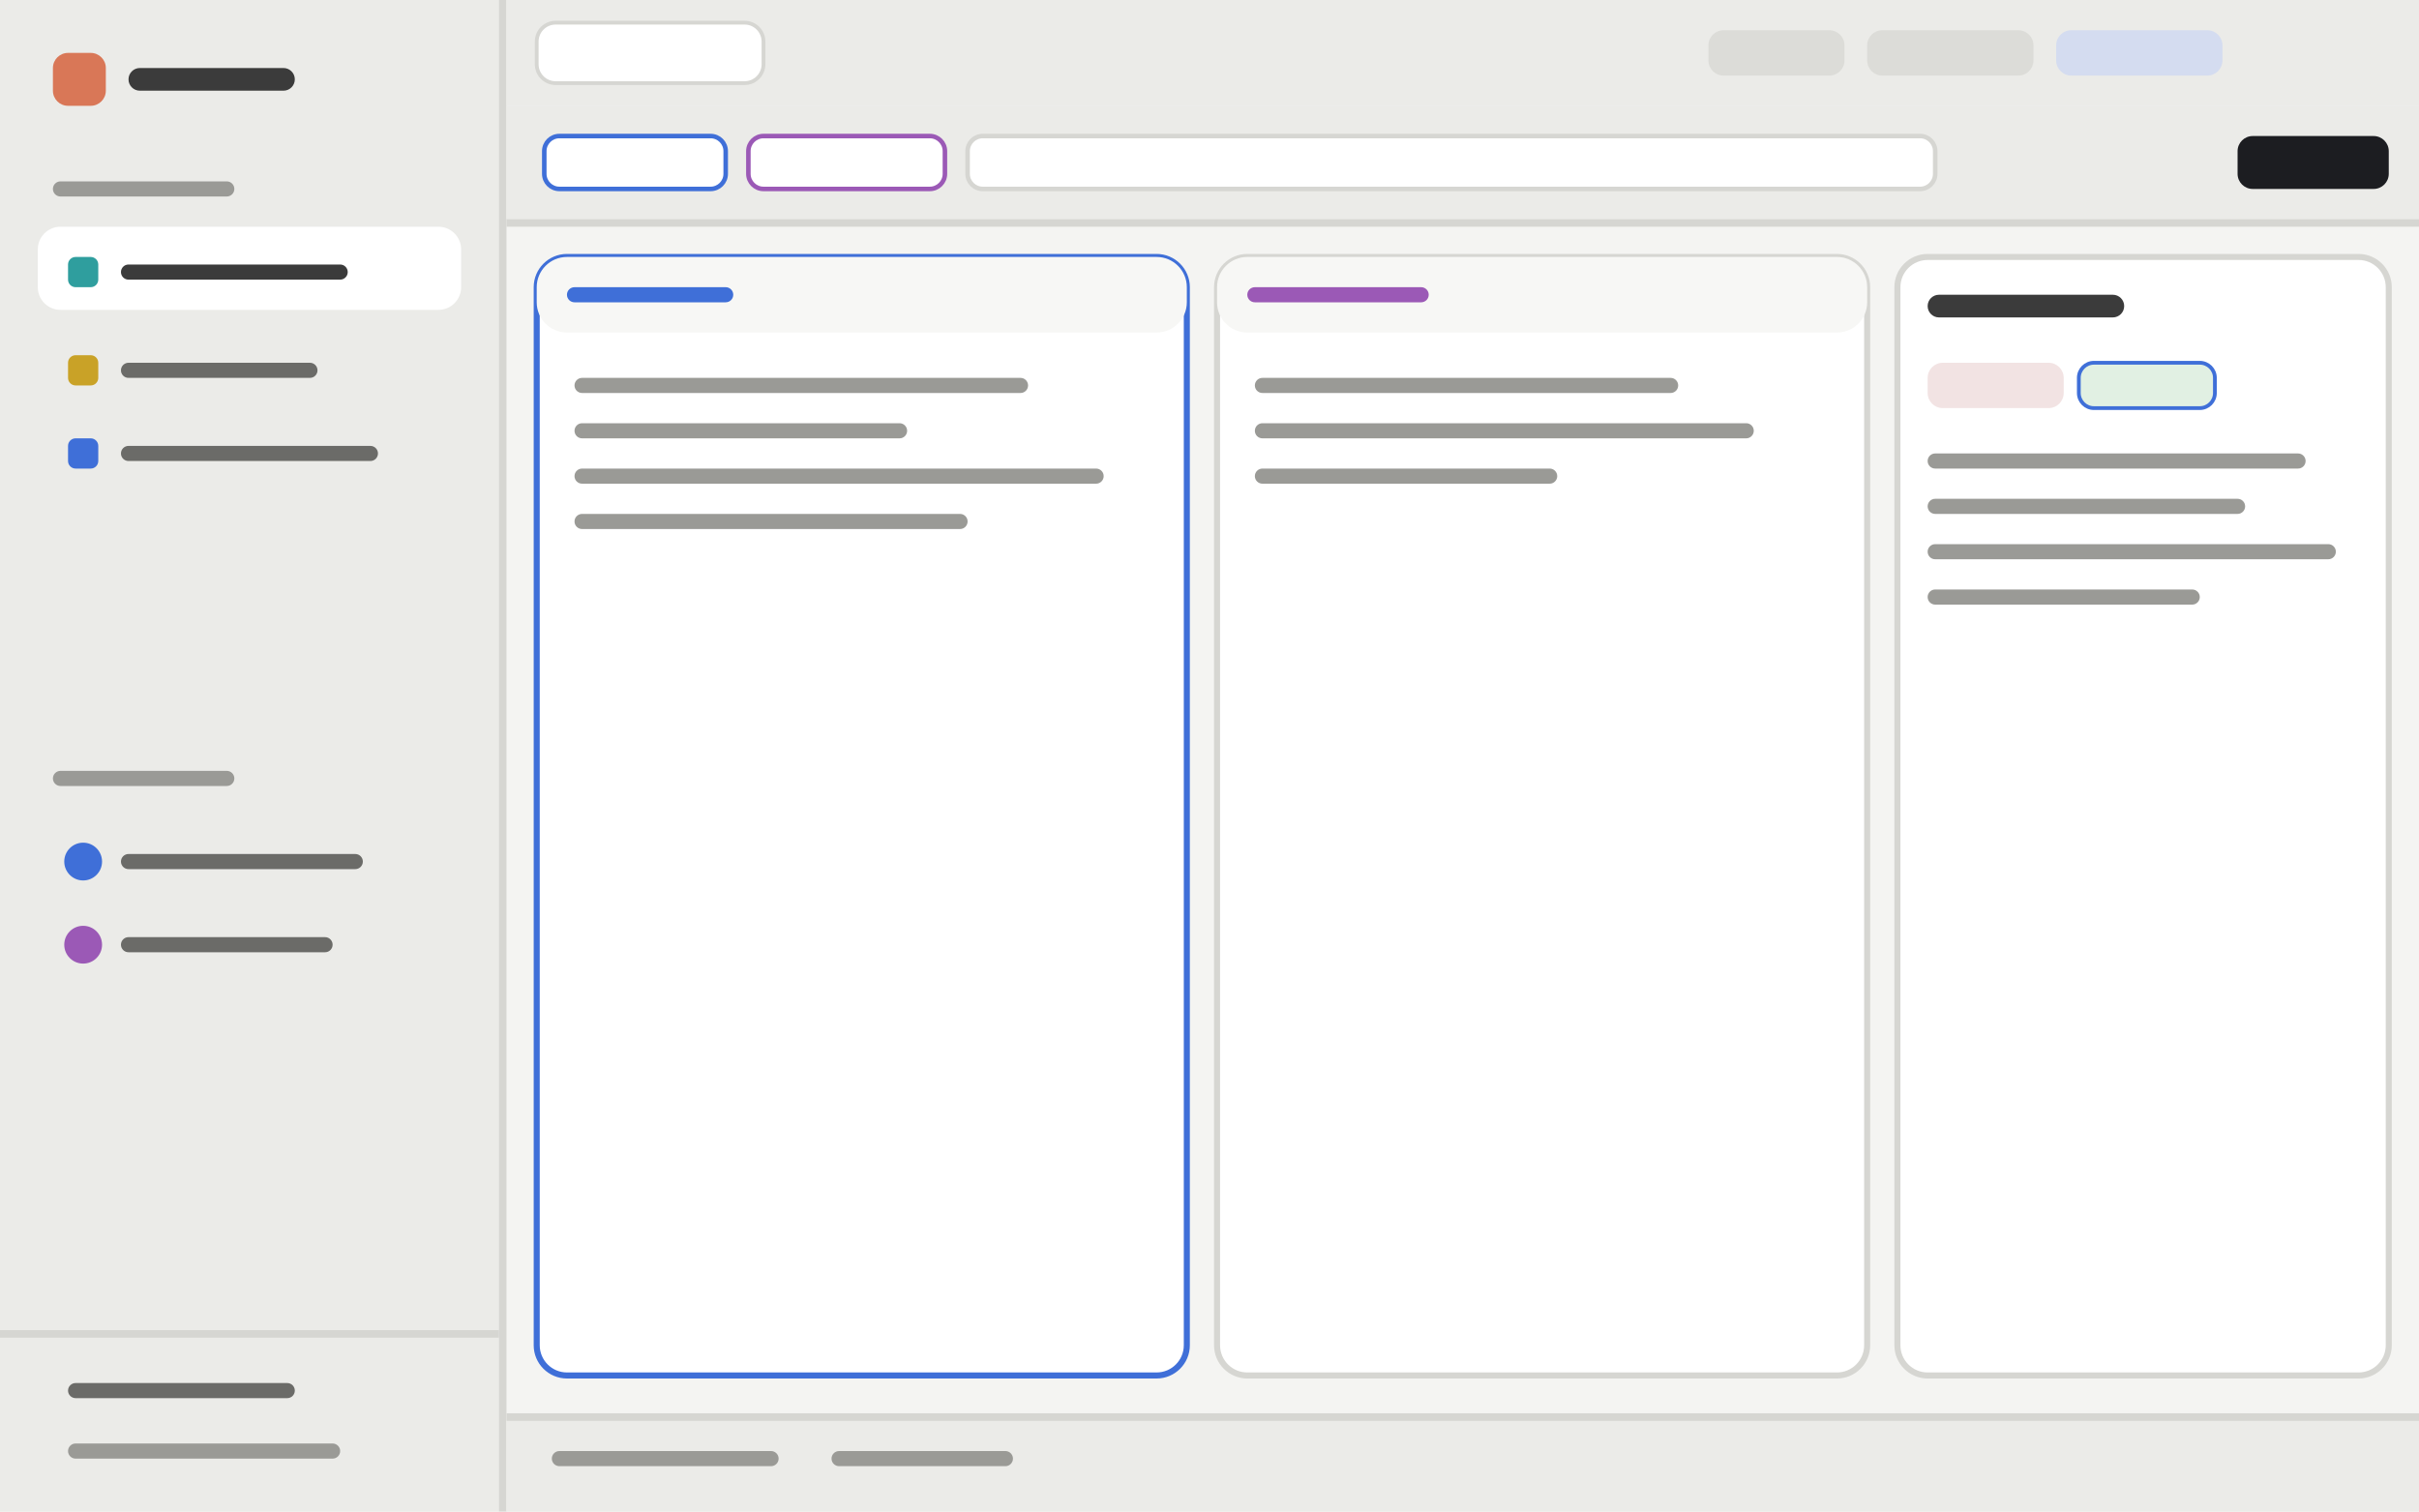
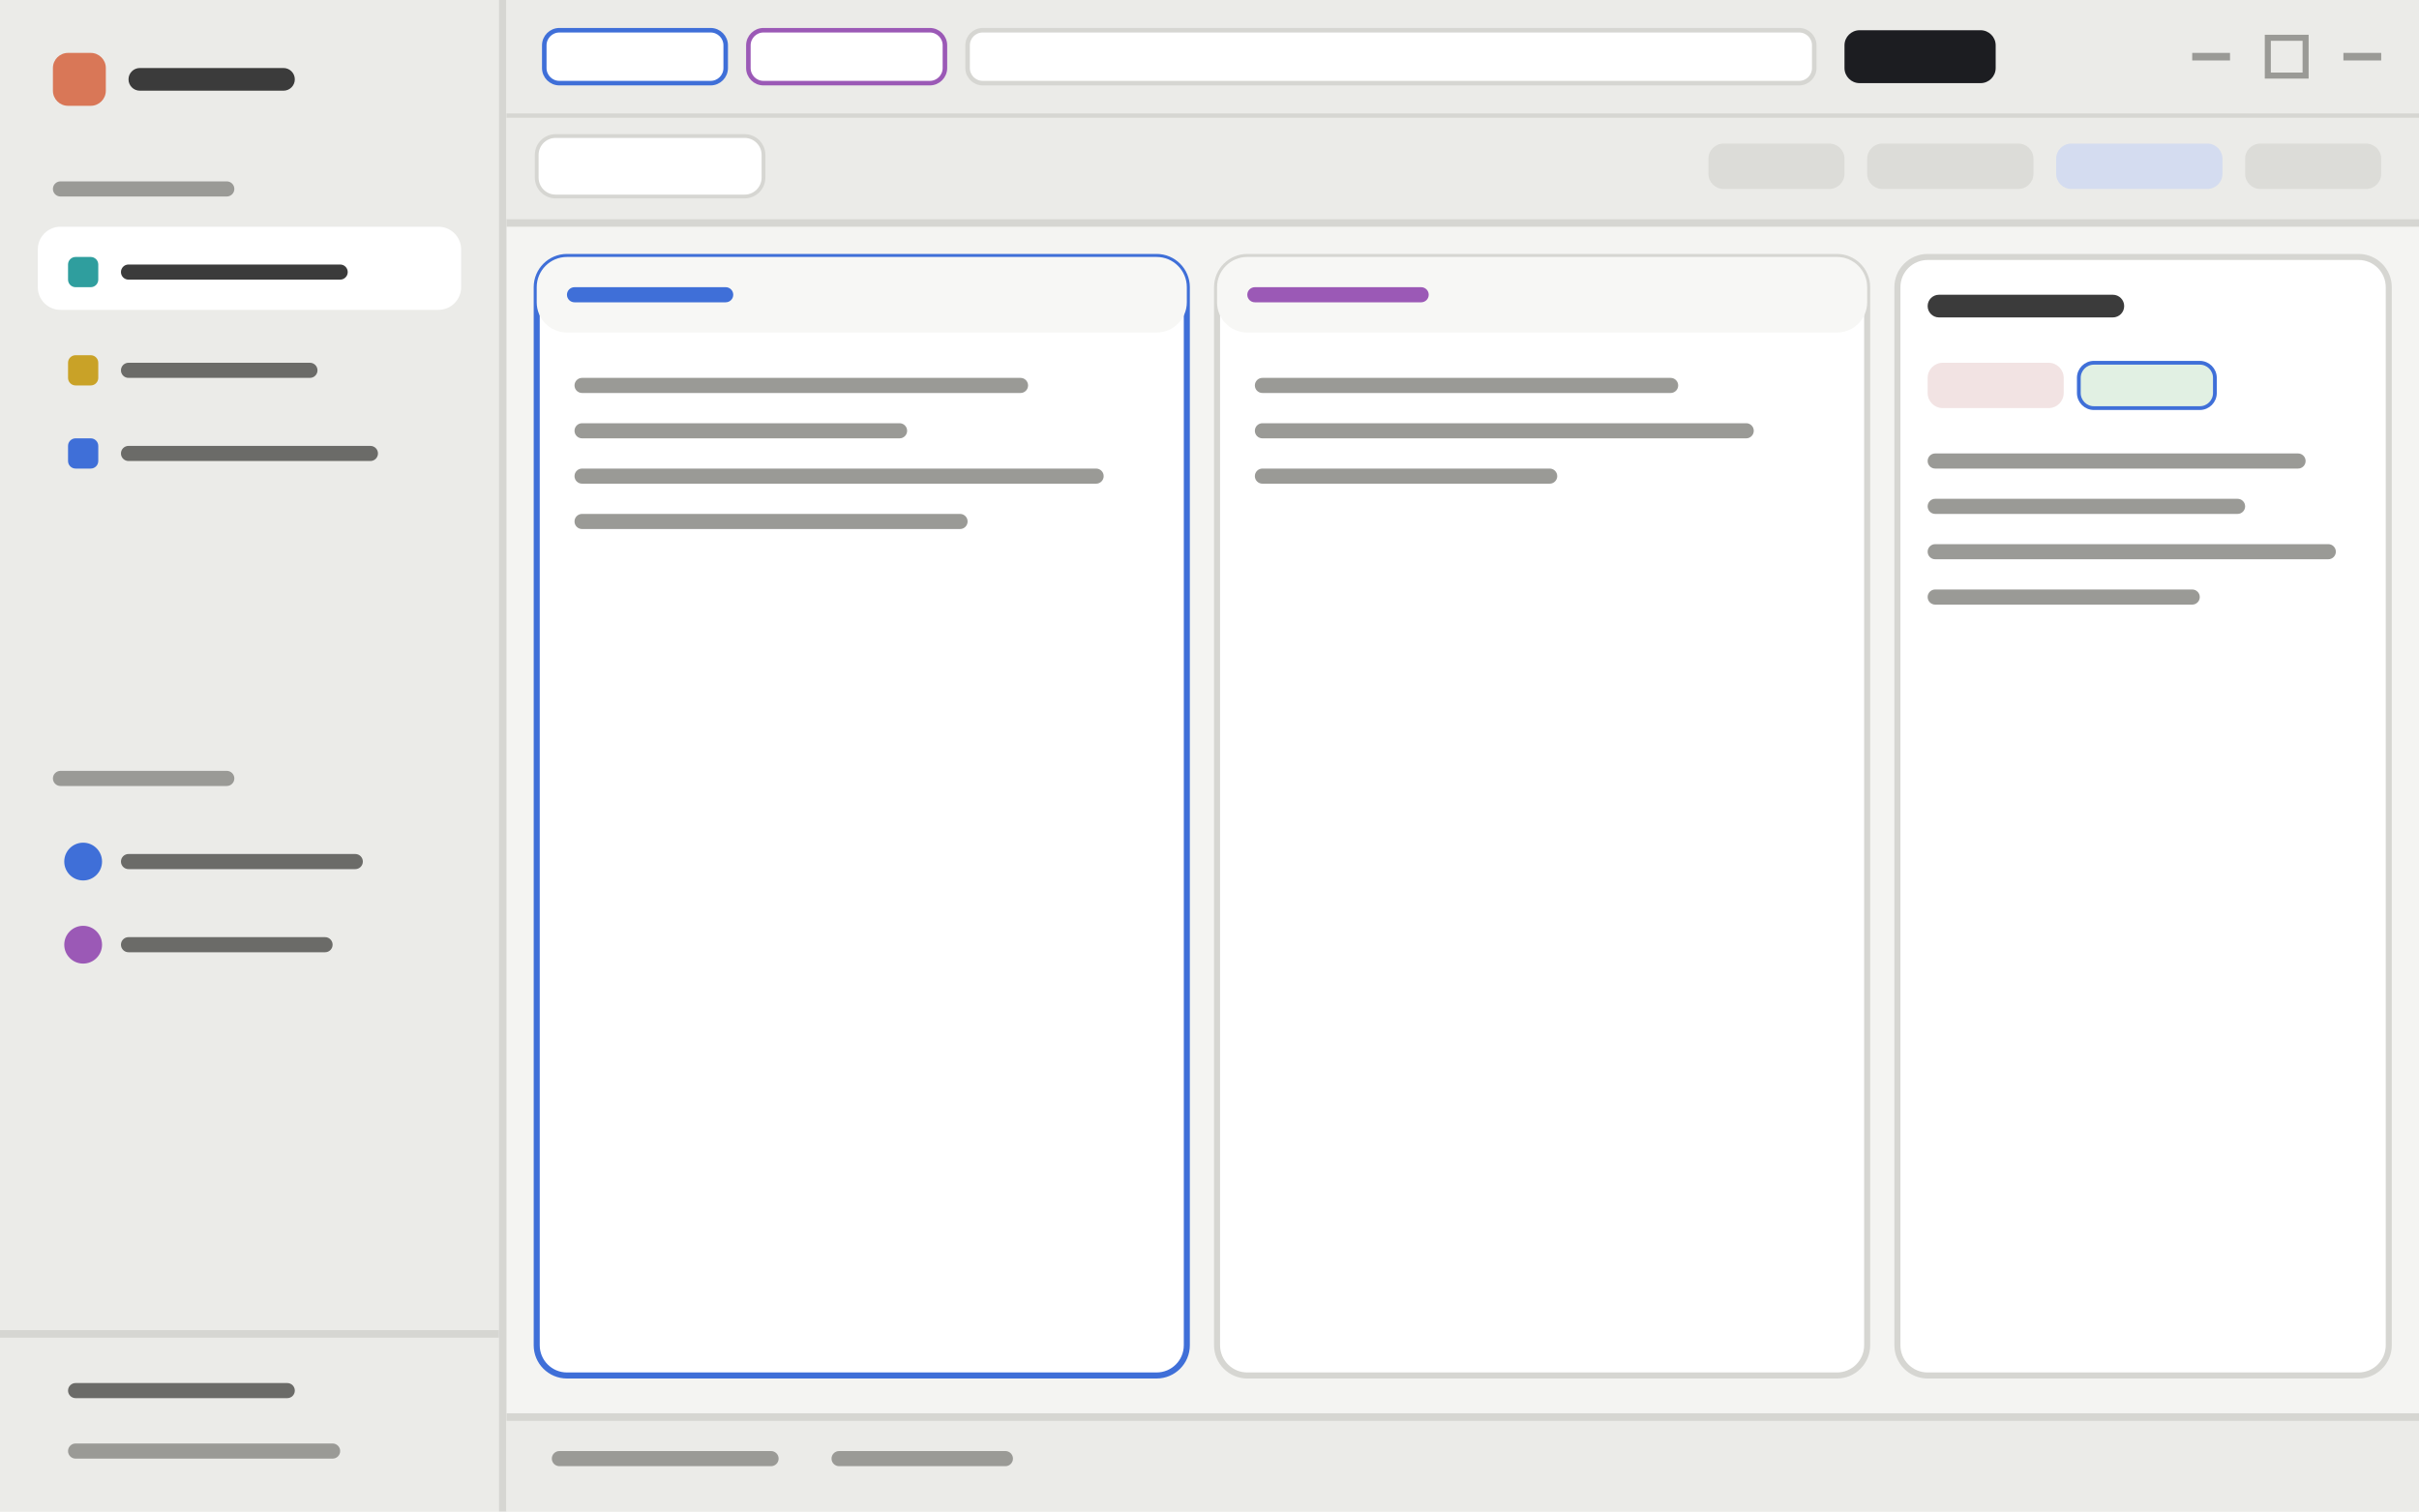
<svg xmlns="http://www.w3.org/2000/svg" viewBox="0 0 320 200">
  <rect width="320" height="200" fill="#f4f4f2" />
  <rect width="66" height="200" fill="#ebebe8" />
  <rect x="66" width="1" height="200" fill="#d6d6d2" />
  <rect x="7" y="7" width="7" height="7" rx="2" fill="#d97757" />
  <rect x="17" y="9" width="22" height="3" rx="1.5" fill="#3b3b3b" />
  <rect x="7" y="24" width="24" height="2" rx="1" fill="#9a9a96" />
  <rect x="5" y="30" width="56" height="11" rx="3" fill="#ffffff" />
  <rect x="9" y="34" width="4" height="4" rx="1" fill="#2f9e9e" />
  <rect x="16" y="35" width="30" height="2" rx="1" fill="#3b3b3b" />
  <rect x="9" y="47" width="4" height="4" rx="1" fill="#c9a227" />
  <rect x="16" y="48" width="26" height="2" rx="1" fill="#6b6b68" />
  <rect x="9" y="58" width="4" height="4" rx="1" fill="#3f6fd8" />
  <rect x="16" y="59" width="34" height="2" rx="1" fill="#6b6b68" />
  <rect x="7" y="102" width="24" height="2" rx="1" fill="#9a9a96" />
  <circle cx="11" cy="114" r="2.5" fill="#3f6fd8" />
  <rect x="16" y="113" width="32" height="2" rx="1" fill="#6b6b68" />
  <circle cx="11" cy="125" r="2.5" fill="#9b59b6" />
  <rect x="16" y="124" width="28" height="2" rx="1" fill="#6b6b68" />
  <rect x="0" y="176" width="66" height="1" fill="#d6d6d2" />
  <rect x="9" y="183" width="30" height="2" rx="1" fill="#6b6b68" />
  <rect x="9" y="191" width="36" height="2" rx="1" fill="#9a9a96" />
-   <rect x="67" width="253" height="14" fill="#ebebe8" />
-   <rect x="71" y="3" width="30" height="8" rx="2.5" fill="#ffffff" stroke="#d6d6d2" stroke-width="0.5" />
-   <rect x="226" y="4" width="18" height="6" rx="2" fill="#dcdcd8" />
-   <rect x="247" y="4" width="22" height="6" rx="2" fill="#dcdcd8" />
-   <rect x="272" y="4" width="22" height="6" rx="2" fill="#d4dcf0" />
-   <rect x="67" y="14" width="253" height="15" fill="#ebebe8" />
+   <rect x="67" width="253" height="15" fill="#ebebe8" />
+   <rect x="67" y="15" width="253" height="0.6" fill="#d6d6d2" />
+   <rect x="72" y="4" width="24" height="7" rx="2" fill="#ffffff" stroke="#3f6fd8" stroke-width="0.6" />
+   <rect x="99" y="4" width="26" height="7" rx="2" fill="#ffffff" stroke="#9b59b6" stroke-width="0.6" />
+   <rect x="128" y="4" width="112" height="7" rx="2" fill="#ffffff" stroke="#d6d6d2" stroke-width="0.6" />
+   <rect x="244" y="4" width="20" height="7" rx="2" fill="#1c1d21" />
+   <g fill="#9a9a96">
+     <rect x="290" y="7" width="5" height="1" />
+     <rect x="300" y="5" width="5" height="5" fill="none" stroke="#9a9a96" stroke-width="0.8" />
+     <rect x="310" y="7" width="5" height="1" />
+   </g>
+   <rect x="67" y="15.6" width="253" height="13.4" fill="#ebebe8" />
  <rect x="67" y="29" width="253" height="1" fill="#d6d6d2" />
-   <rect x="72" y="18" width="24" height="7" rx="2" fill="#ffffff" stroke="#3f6fd8" stroke-width="0.6" />
-   <rect x="99" y="18" width="26" height="7" rx="2" fill="#ffffff" stroke="#9b59b6" stroke-width="0.6" />
-   <rect x="128" y="18" width="128" height="7" rx="2" fill="#ffffff" stroke="#d6d6d2" stroke-width="0.6" />
-   <rect x="296" y="18" width="20" height="7" rx="2" fill="#1c1d21" />
+   <rect x="71" y="18" width="30" height="8" rx="2.5" fill="#ffffff" stroke="#d6d6d2" stroke-width="0.5" />
+   <rect x="226" y="19" width="18" height="6" rx="2" fill="#dcdcd8" />
+   <rect x="247" y="19" width="22" height="6" rx="2" fill="#dcdcd8" />
+   <rect x="272" y="19" width="22" height="6" rx="2" fill="#d4dcf0" />
+   <rect x="297" y="19" width="18" height="6" rx="2" fill="#dcdcd8" />
  <rect x="71" y="34" width="86" height="148" rx="4" fill="#ffffff" stroke="#3f6fd8" stroke-width="0.8" />
  <rect x="71" y="34" width="86" height="10" rx="4" fill="#f7f7f5" />
  <rect x="75" y="38" width="22" height="2" rx="1" fill="#3f6fd8" />
  <g fill="#9a9a96">
    <rect x="76" y="50" width="60" height="2" rx="1" />
    <rect x="76" y="56" width="44" height="2" rx="1" />
    <rect x="76" y="62" width="70" height="2" rx="1" />
    <rect x="76" y="68" width="52" height="2" rx="1" />
  </g>
  <rect x="161" y="34" width="86" height="148" rx="4" fill="#ffffff" stroke="#d6d6d2" stroke-width="0.8" />
  <rect x="161" y="34" width="86" height="10" rx="4" fill="#f7f7f5" />
  <rect x="165" y="38" width="24" height="2" rx="1" fill="#9b59b6" />
  <g fill="#9a9a96">
    <rect x="166" y="50" width="56" height="2" rx="1" />
    <rect x="166" y="56" width="66" height="2" rx="1" />
    <rect x="166" y="62" width="40" height="2" rx="1" />
  </g>
  <rect x="251" y="34" width="65" height="148" rx="4" fill="#ffffff" stroke="#d6d6d2" stroke-width="0.8" />
  <rect x="255" y="39" width="26" height="3" rx="1.5" fill="#3b3b3b" />
  <rect x="255" y="48" width="18" height="6" rx="2" fill="#f2e3e3" />
  <rect x="275" y="48" width="18" height="6" rx="2" fill="#e1f0e3" stroke="#3f6fd8" stroke-width="0.5" />
  <g fill="#9a9a96">
    <rect x="255" y="60" width="50" height="2" rx="1" />
    <rect x="255" y="66" width="42" height="2" rx="1" />
    <rect x="255" y="72" width="54" height="2" rx="1" />
    <rect x="255" y="78" width="36" height="2" rx="1" />
  </g>
  <rect x="67" y="187" width="253" height="13" fill="#ebebe8" />
  <rect x="67" y="187" width="253" height="1" fill="#d6d6d2" />
  <rect x="73" y="192" width="30" height="2" rx="1" fill="#9a9a96" />
  <rect x="110" y="192" width="24" height="2" rx="1" fill="#9a9a96" />
</svg>
